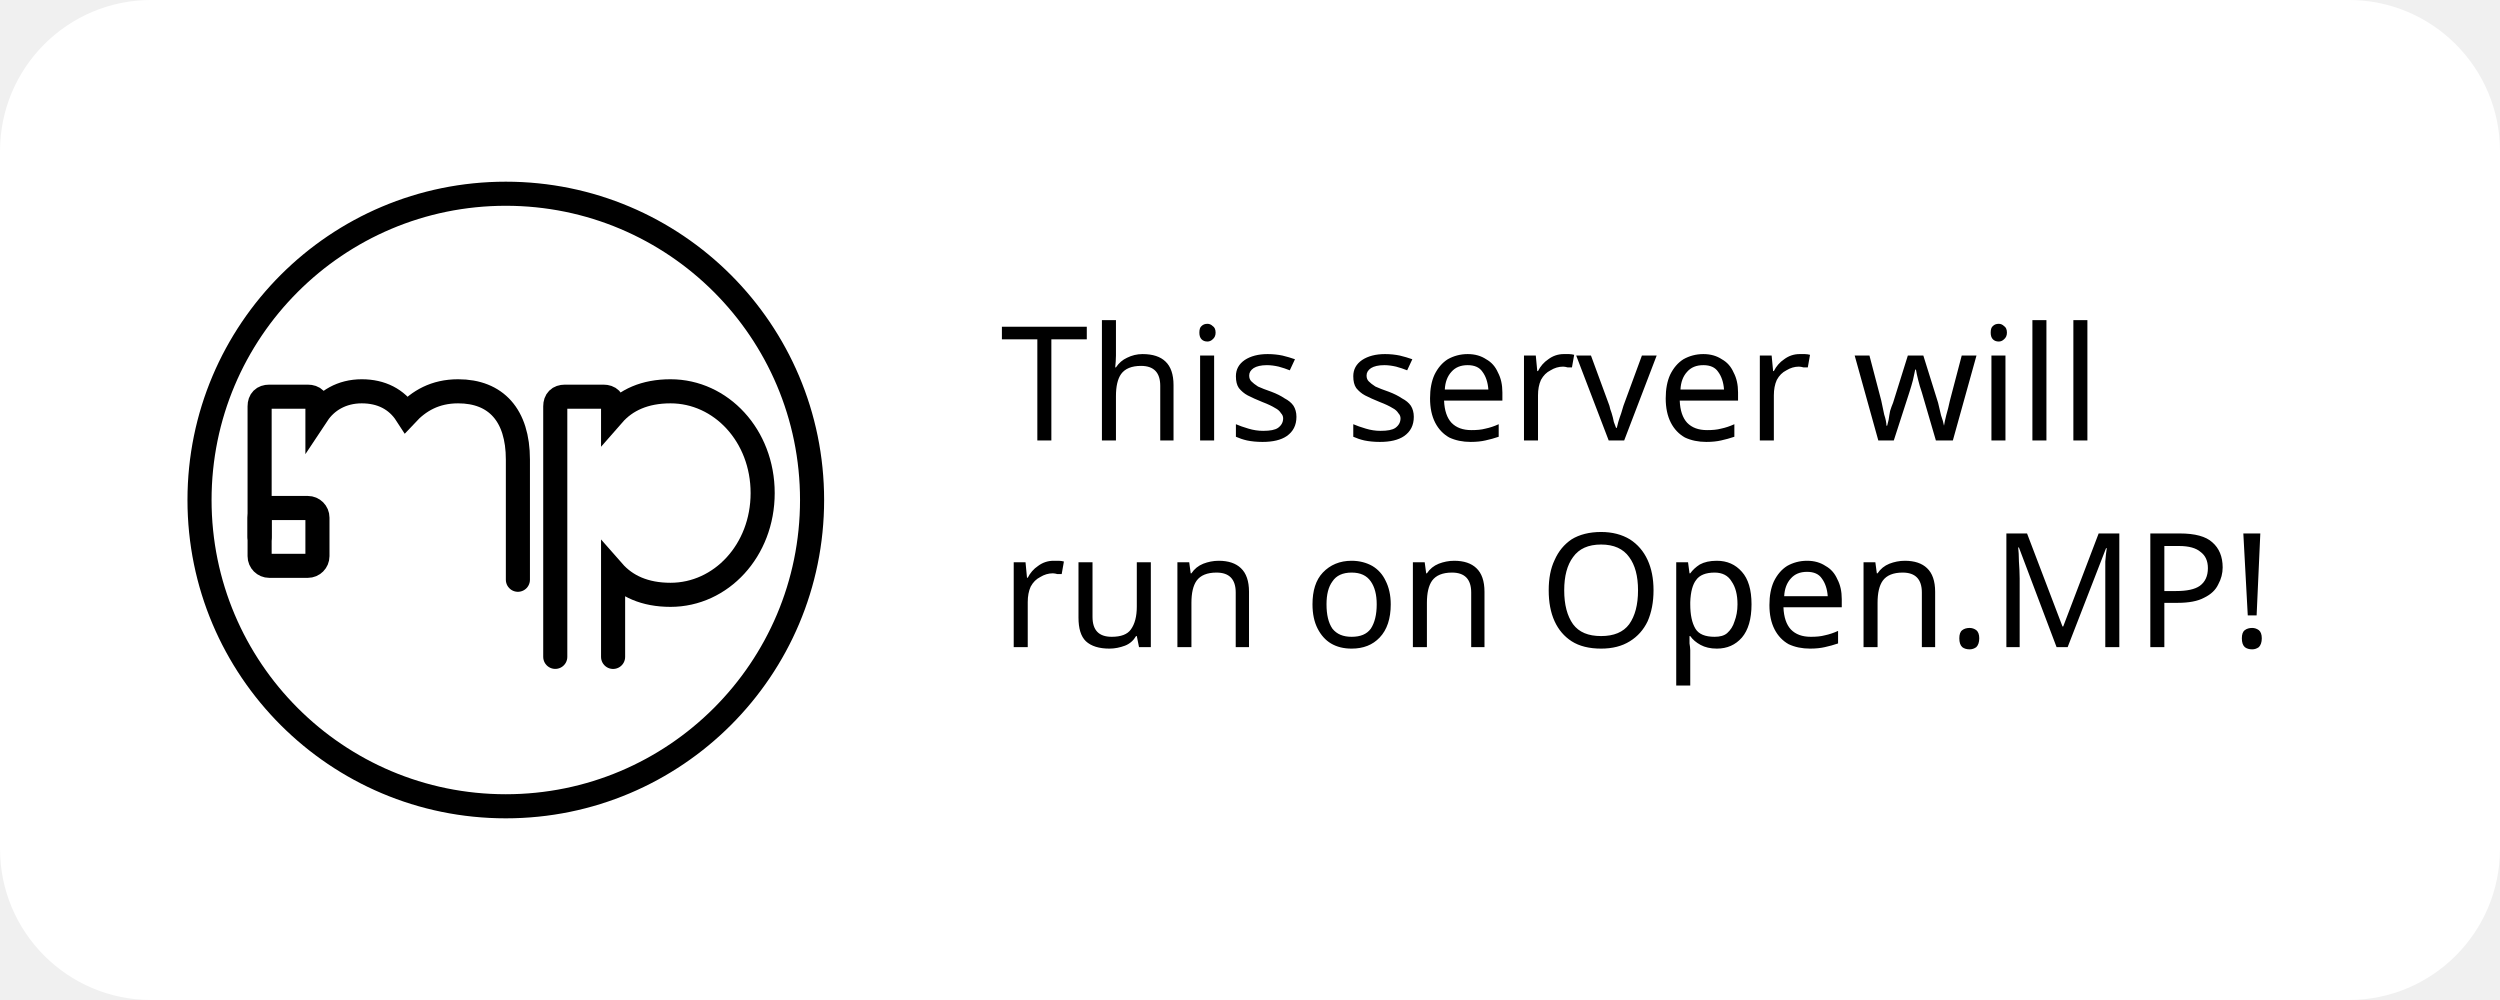
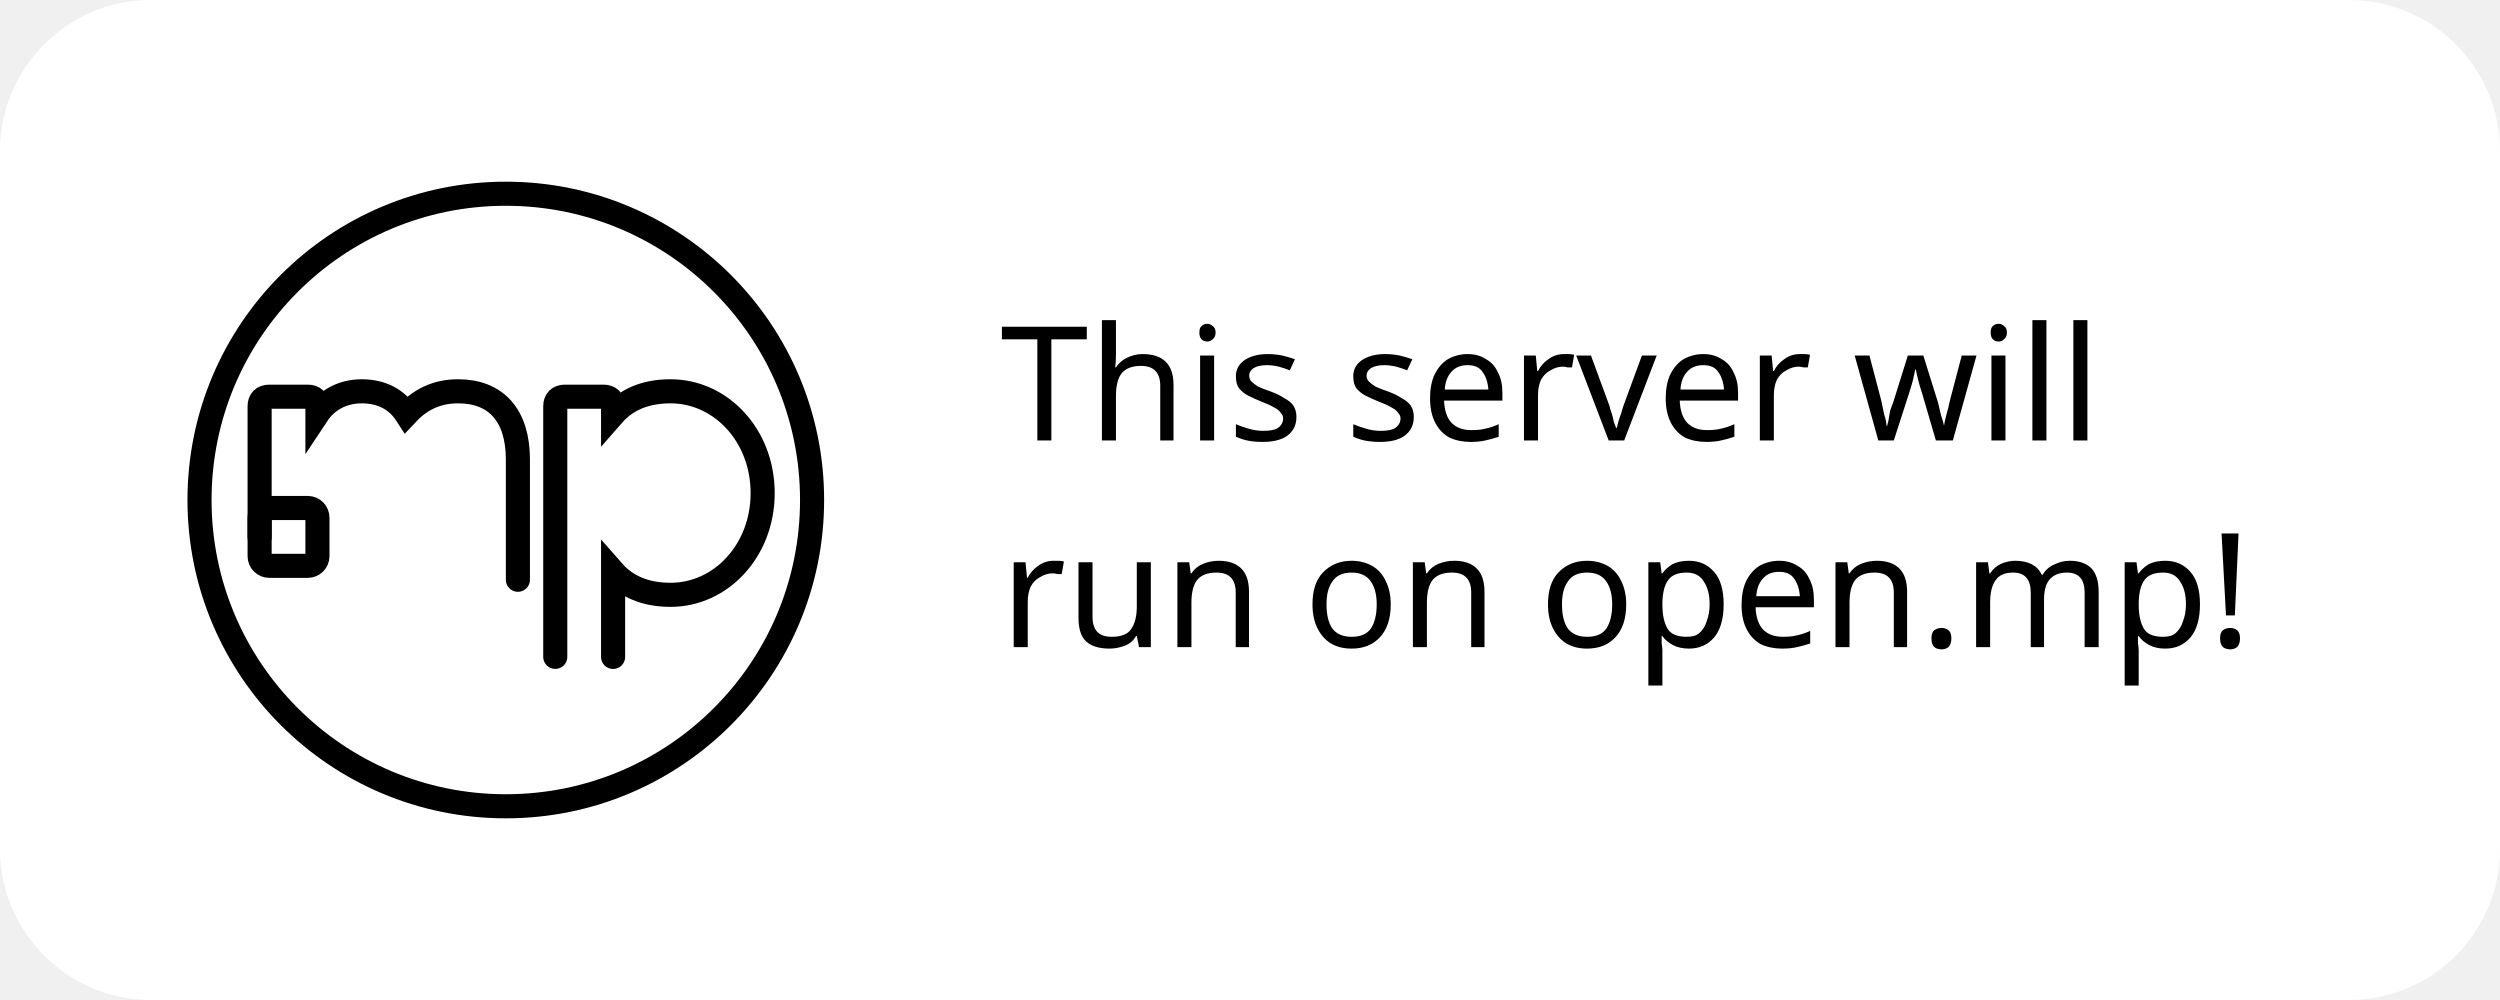
<svg xmlns="http://www.w3.org/2000/svg" width="200" height="80" viewBox="0 0 52.917 21.167" version="1.1" id="svg8">
  <defs id="defs2">
    <style id="style6109">.cls-1{fill:#fff;}.cls-1,.cls-2,.cls-4{stroke:#000;stroke-width:20px;}.cls-1,.cls-3,.cls-4{stroke-linejoin:round;}.cls-2,.cls-3,.cls-4{fill:none;}.cls-2{stroke-linecap:round;stroke-miterlimit:10;}.cls-3{stroke:#fff;stroke-width:50px;}</style>
  </defs>
  <g id="layer1" transform="translate(0,-275.8333)">
    <rect style="opacity:1;fill:#ffffff;fill-opacity:1;fill-rule:nonzero;stroke:#282828;stroke-width:0;stroke-linecap:butt;stroke-linejoin:miter;stroke-miterlimit:4;stroke-dasharray:none;stroke-dashoffset:0;stroke-opacity:1;paint-order:normal" id="rect815" width="52.917" height="21.167" x="2.8055057e-08" y="275.833" ry="3.2" />
  </g>
  <g id="layer2" transform="translate(0,-58.83334)">
    <path style="fill:none;stroke:#000000;stroke-width:0.51px;stroke-linecap:round;stroke-miterlimit:10;stroke-opacity:1" class="cls-2" d="m 5.495,70.198 v -2.764 c 0,-0.131 0.073,-0.204 0.204,-0.204 h 0.816 c 0.131,0 0.204,0.073 0.204,0.204 v 0.166 c 0.187,-0.282 0.512,-0.484 0.938,-0.484 0.412,0 0.739,0.166 0.946,0.486 0.264,-0.283 0.604,-0.486 1.094,-0.486 v 0 c 0.8,0 1.265,0.506 1.265,1.444 v 2.545" id="path6117" />
    <path style="fill:none;fill-opacity:1;stroke:#000000;stroke-width:0.51px;stroke-linejoin:round;stroke-opacity:1" class="cls-4" d="m 5.495,70.606 v -0.816 a 0.204,0.204 0 0 1 0.204,-0.204 h 0.816 a 0.204,0.204 0 0 1 0.204,0.204 v 0.816 A 0.204,0.204 0 0 1 6.515,70.81 H 5.699 A 0.204,0.204 0 0 1 5.495,70.606 Z" id="path6121" />
    <path style="fill:none;stroke:#000000;stroke-width:0.51px;stroke-linecap:round;stroke-miterlimit:10;stroke-opacity:1" class="cls-2" d="m 11.753,72.737 v -5.303 c 0,-0.131 0.073,-0.204 0.204,-0.204 h 0.816 c 0.131,0 0.204,0.073 0.204,0.204 v 0.177 c 0.272,-0.311 0.67,-0.495 1.216,-0.495 1.069,0 1.95,0.938 1.95,2.154 0,1.216 -0.881,2.154 -1.95,2.154 -0.546,0 -0.943,-0.184 -1.216,-0.495 v 1.809" id="path6123" />
    <circle style="fill:none;stroke:#000000;stroke-width:0.51px;stroke-linejoin:round;stroke-opacity:1" class="cls-4" cx="10.706" cy="69.417" id="circle6125" r="6.483" />
  </g>
  <g id="layer3" transform="translate(0,-58.83334)">
    <text xml:space="preserve" style="font-style:normal;font-variant:normal;font-weight:normal;font-stretch:normal;font-size:3.36px;line-height:1.3;font-family:sans-serif;-inkscape-font-specification:'sans-serif, Normal';font-variant-ligatures:normal;font-variant-caps:normal;font-variant-numeric:normal;font-feature-settings:normal;text-align:start;letter-spacing:0px;word-spacing:0px;writing-mode:lr-tb;text-anchor:start;fill:#000000;fill-opacity:1;stroke:none;stroke-width:0.07" x="21.177" y="68.16" id="text6144">
      <tspan x="21.177" y="68.16" style="font-style:normal;font-variant:normal;font-weight:normal;font-stretch:normal;font-size:3.36px;line-height:1.3;font-family:sans-serif;-inkscape-font-specification:'sans-serif, Normal';font-variant-ligatures:normal;font-variant-caps:normal;font-variant-numeric:normal;font-feature-settings:normal;text-align:start;writing-mode:lr-tb;text-anchor:start;fill:#000000;fill-opacity:1;stroke-width:0.07" id="tspan6148">This server will</tspan>
-       <tspan x="21.177" y="72.528" style="font-style:normal;font-variant:normal;font-weight:normal;font-stretch:normal;font-size:3.36px;line-height:1.3;font-family:sans-serif;-inkscape-font-specification:'sans-serif, Normal';font-variant-ligatures:normal;font-variant-caps:normal;font-variant-numeric:normal;font-feature-settings:normal;text-align:start;writing-mode:lr-tb;text-anchor:start;fill:#000000;fill-opacity:1;stroke-width:0.07" id="tspan6152">run on Open.MP!</tspan>
+       <tspan x="21.177" y="72.528" style="font-style:normal;font-variant:normal;font-weight:normal;font-stretch:normal;font-size:3.36px;line-height:1.3;font-family:sans-serif;-inkscape-font-specification:'sans-serif, Normal';font-variant-ligatures:normal;font-variant-caps:normal;font-variant-numeric:normal;font-feature-settings:normal;text-align:start;writing-mode:lr-tb;text-anchor:start;fill:#000000;fill-opacity:1;stroke-width:0.07" id="tspan6152">run on open.mp!</tspan>
      <tspan x="21.177" y="76.896" style="font-style:normal;font-variant:normal;font-weight:normal;font-stretch:normal;font-size:3.36px;line-height:1.3;font-family:sans-serif;-inkscape-font-specification:'sans-serif, Normal';font-variant-ligatures:normal;font-variant-caps:normal;font-variant-numeric:normal;font-feature-settings:normal;text-align:start;writing-mode:lr-tb;text-anchor:start;fill:#000000;fill-opacity:1;stroke-width:0.07" id="tspan6146" />
    </text>
  </g>
</svg>
